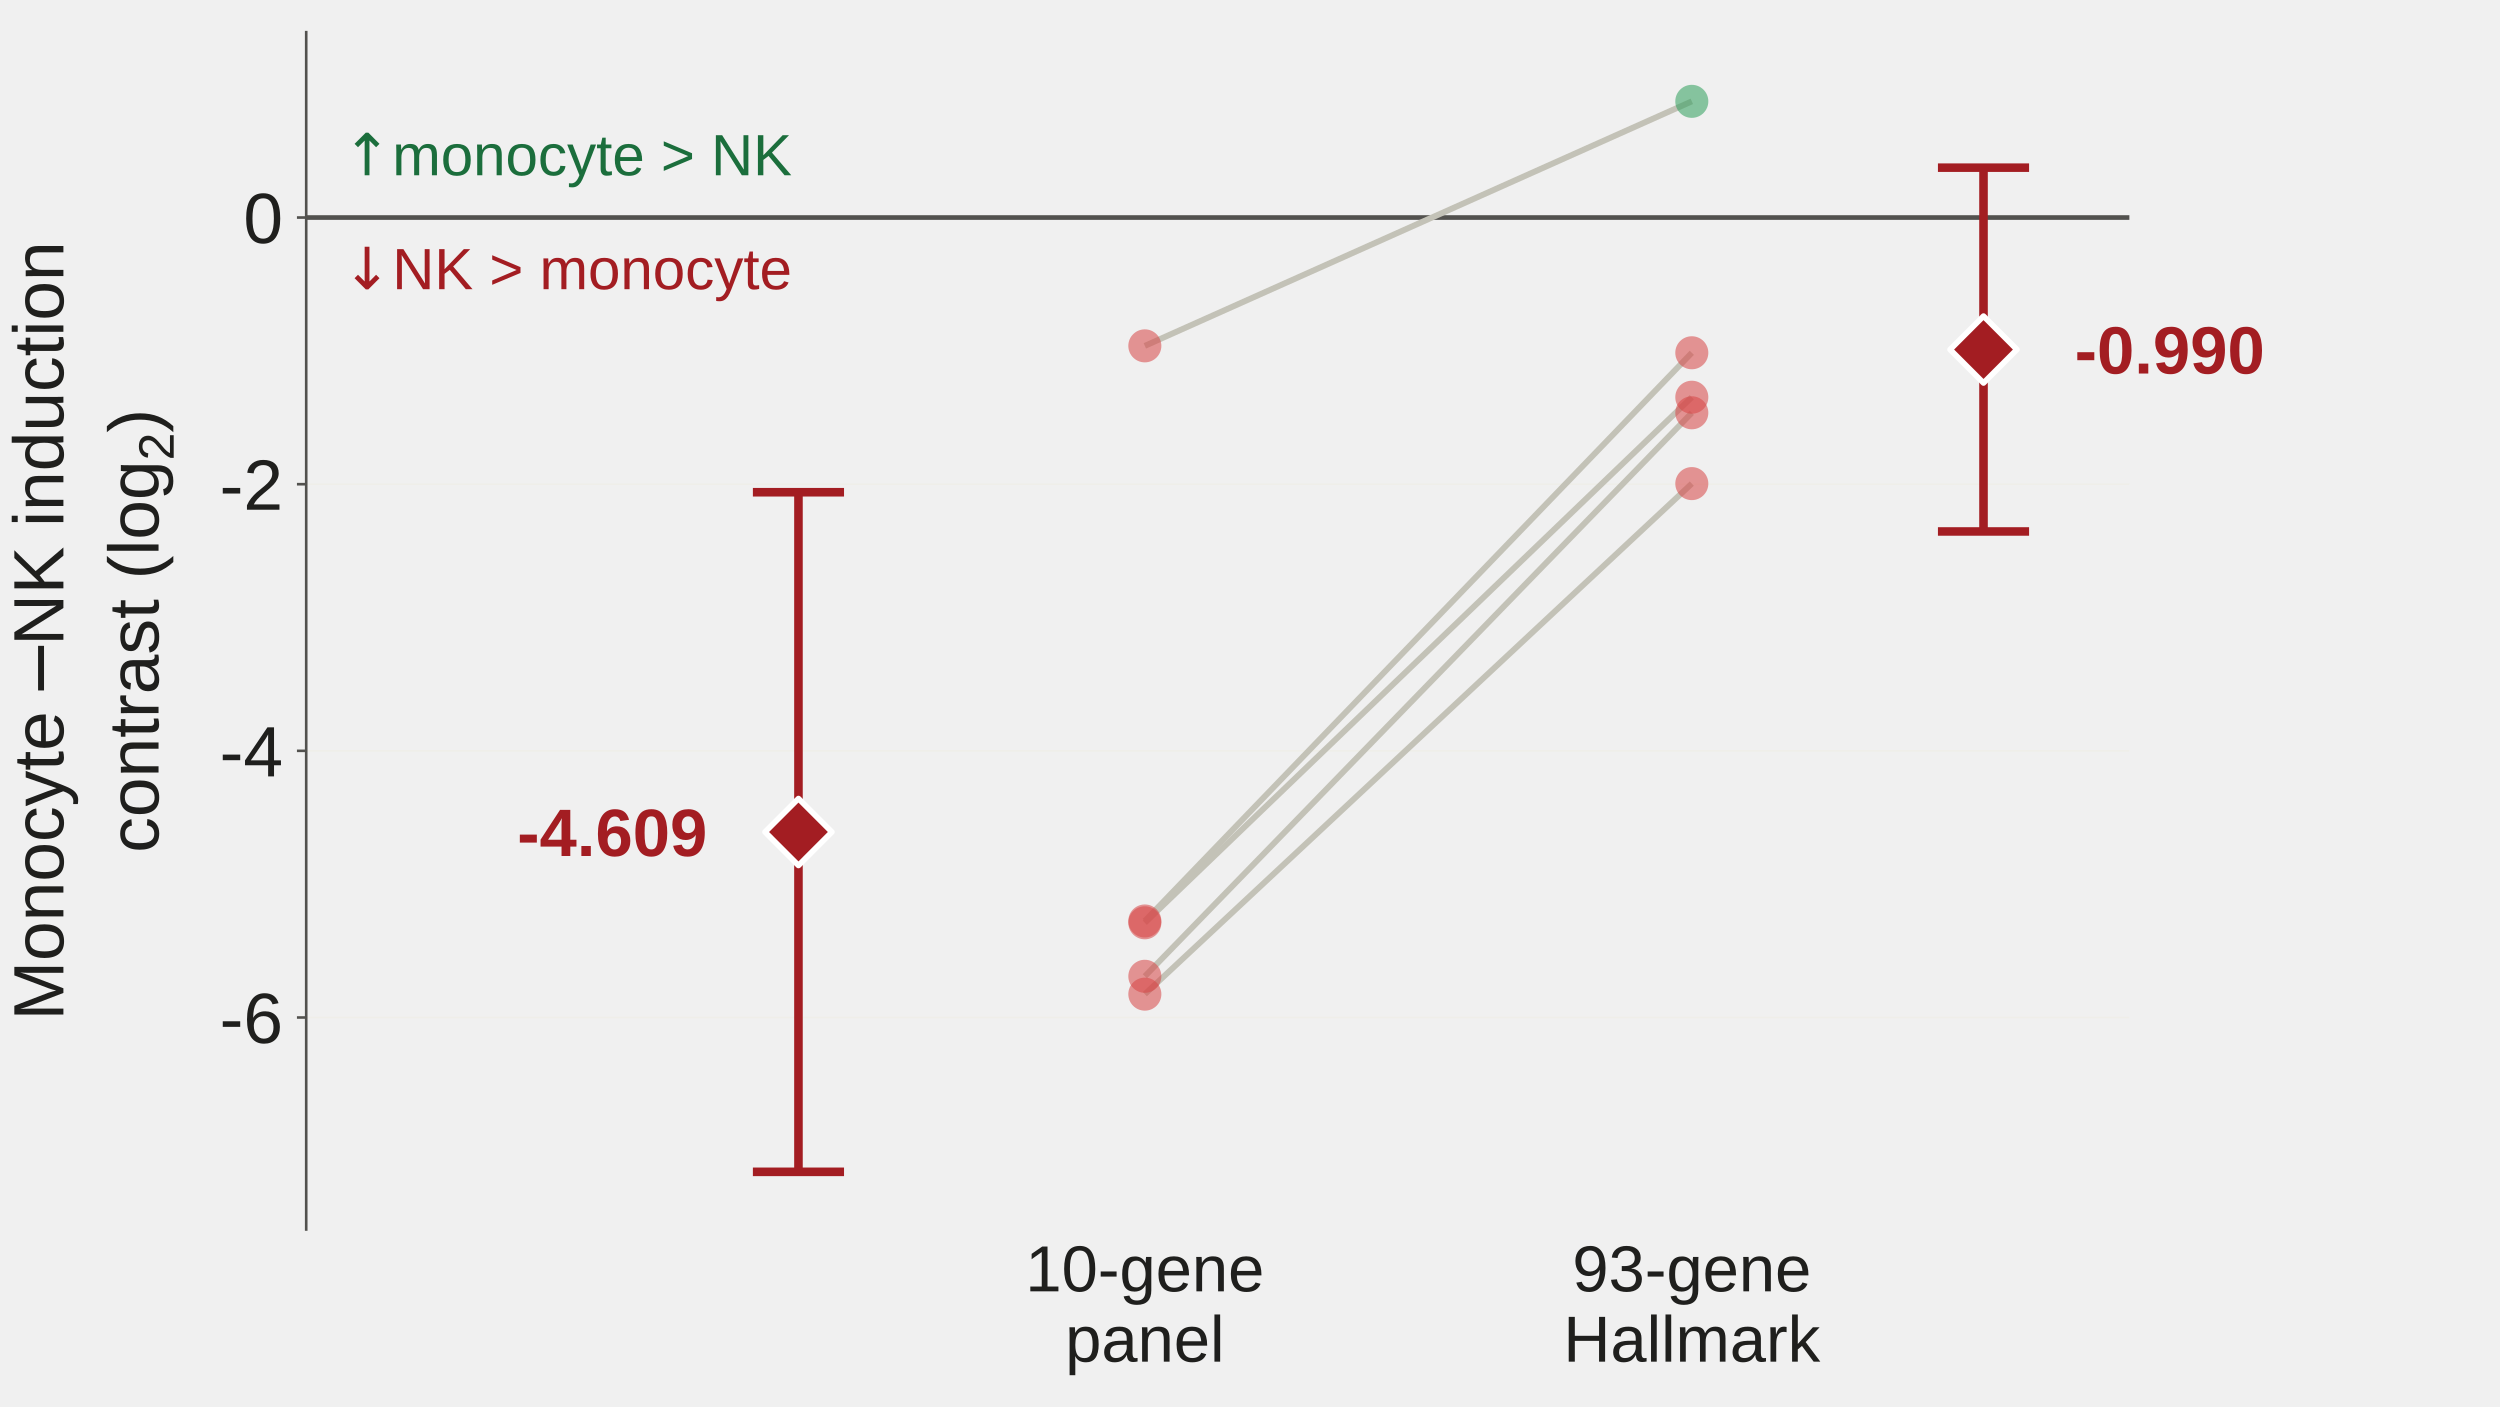
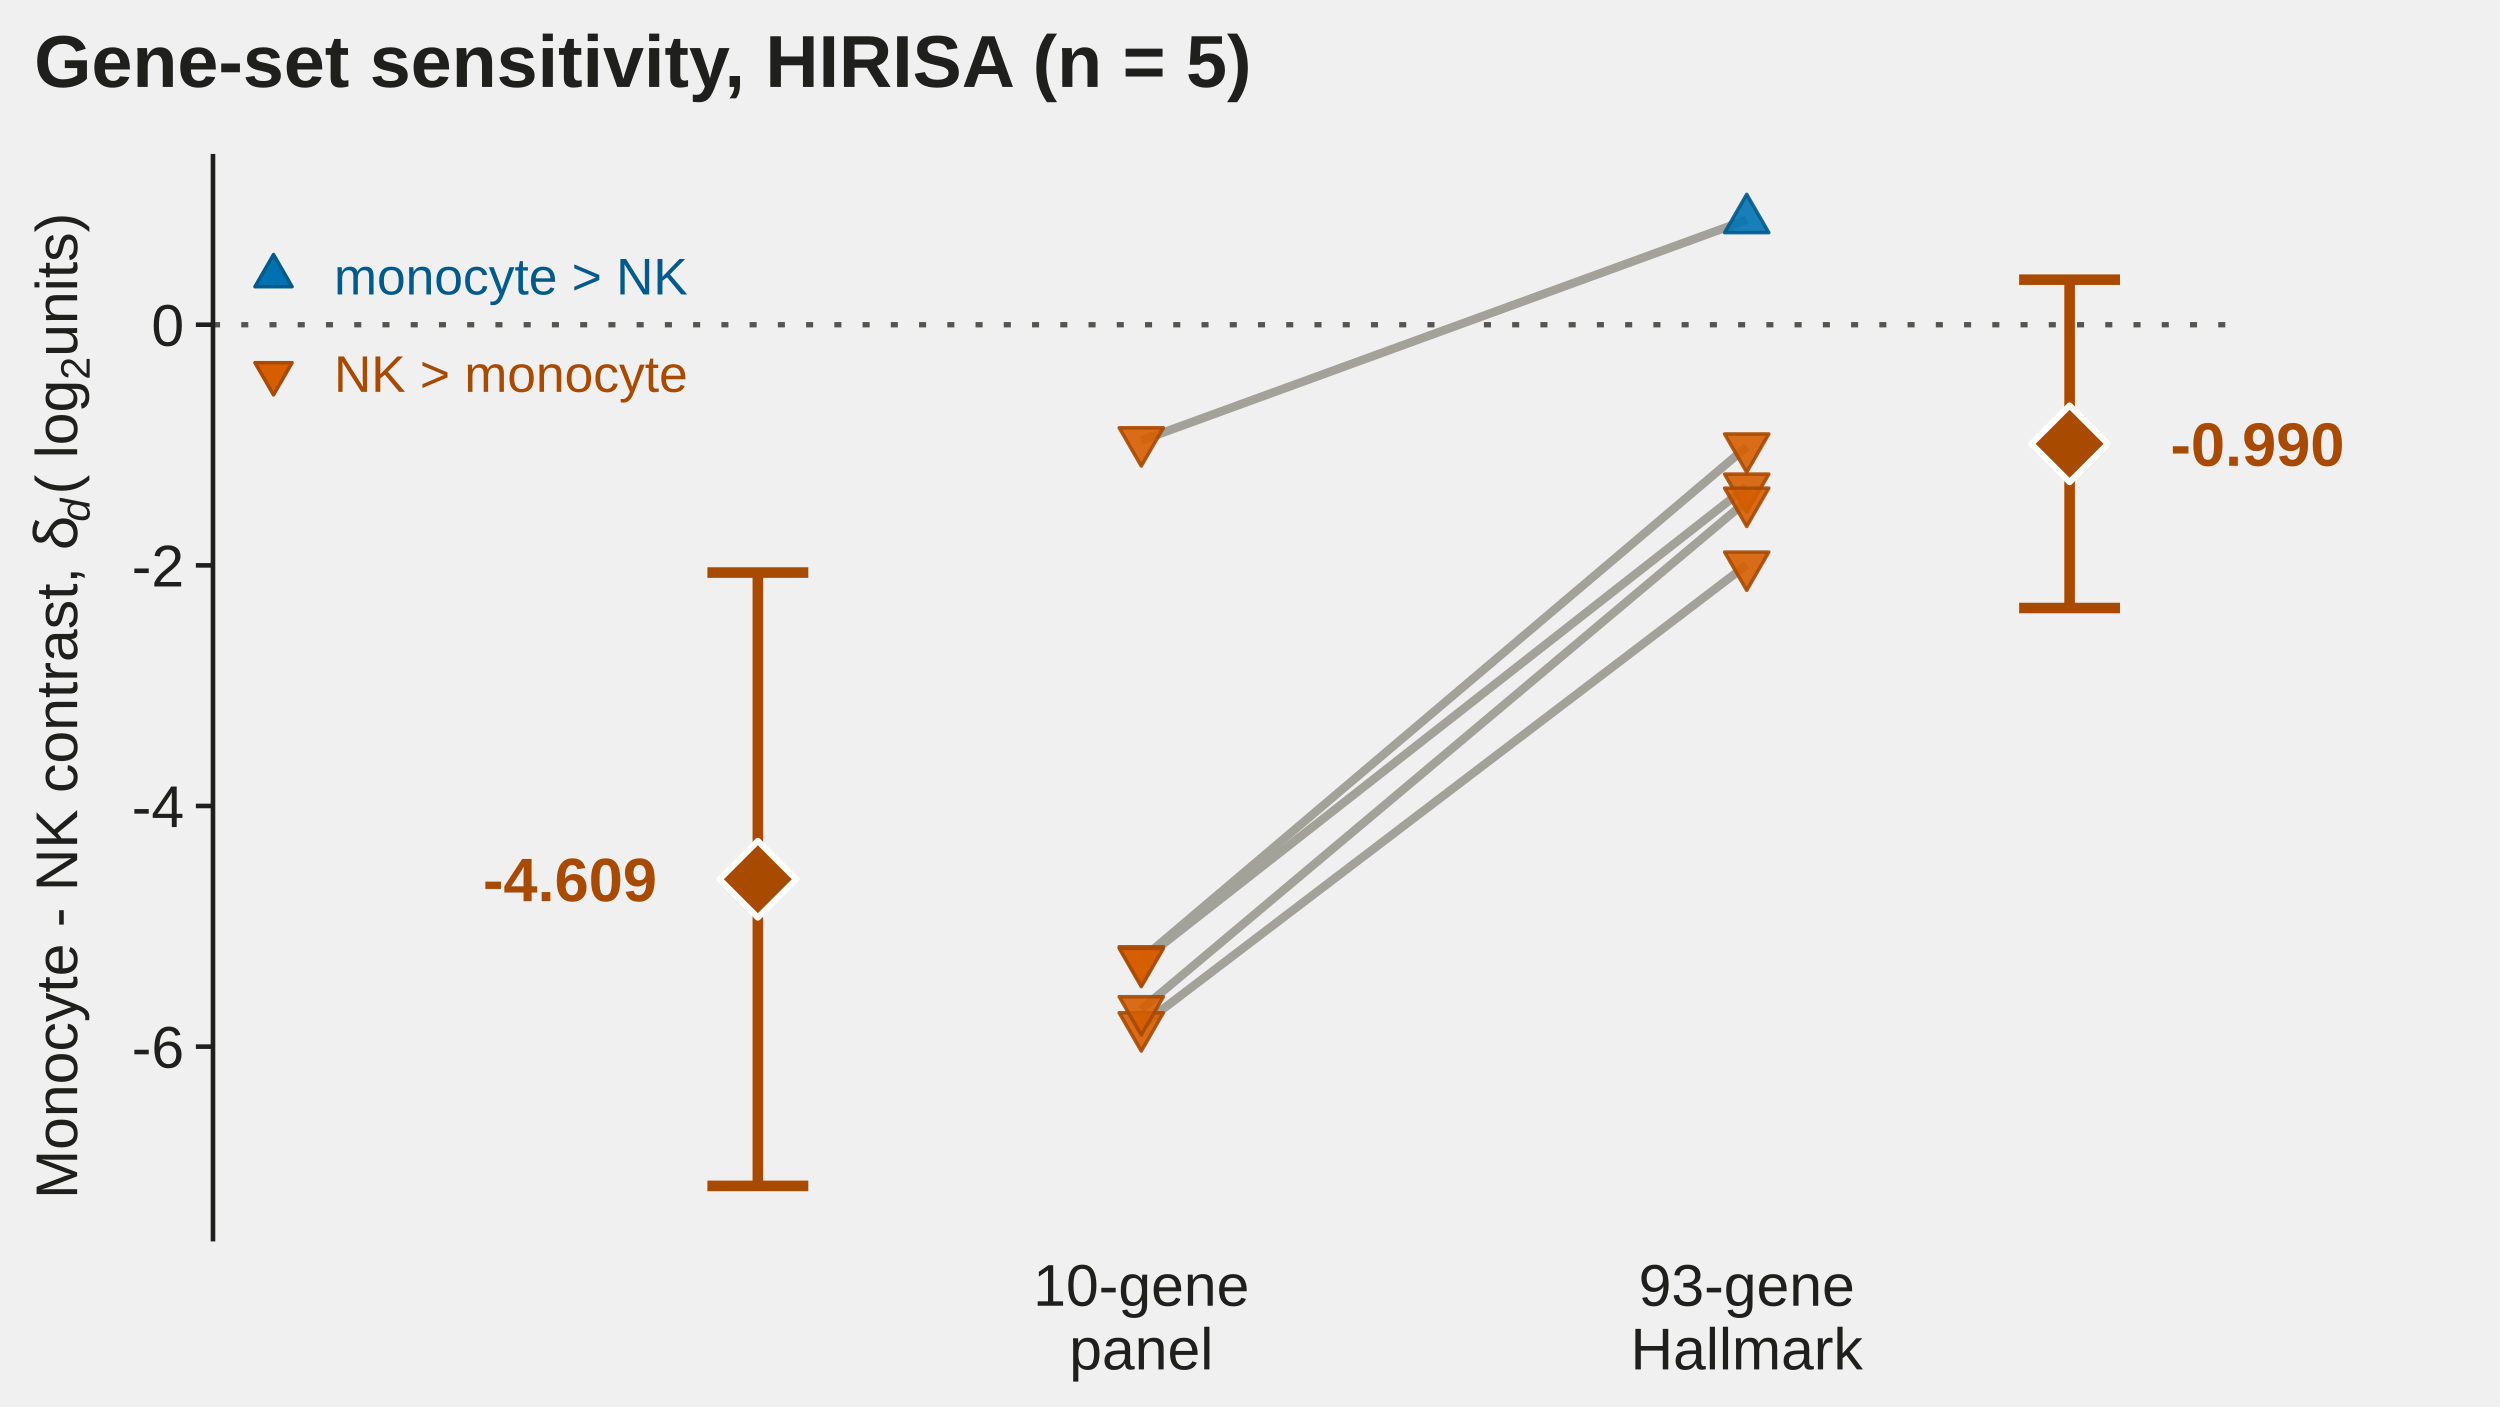
<svg xmlns="http://www.w3.org/2000/svg" width="806.40pt" height="453.60pt" viewBox="0 0 806.40 453.60">
  <g class="svglite">
    <defs>
      <style type="text/css">
    .svglite line, .svglite polyline, .svglite polygon, .svglite path, .svglite rect, .svglite circle {
      fill: none;
      stroke: #000000;
      stroke-linecap: round;
      stroke-linejoin: round;
      stroke-miterlimit: 10.00;
    }
    .svglite text {
      white-space: pre;
    }
    .svglite g.glyphgroup path {
      fill: inherit;
      stroke: none;
    }
  </style>
    </defs>
    <rect width="100%" height="100%" style="stroke: none; fill: none;" />
    <defs>
      <clipPath id="cpMC4wMHw4MDYuNDB8MC4wMHw0NTMuNjA=">
        <rect x="0.00" y="0.00" width="806.40" height="453.60" />
      </clipPath>
    </defs>
    <g clip-path="url(#cpMC4wMHw4MDYuNDB8MC4wMHw0NTMuNjA=)">
-       <rect x="0.00" y="-0" width="806.40" height="453.60" style="stroke-width: 0.97; stroke: none;" />
-       <rect x="98.77" y="9.96" width="588.08" height="387.05" style="stroke-width: 0.97; stroke: none;" />
-       <polyline points="98.77,328.20 686.85,328.20 " style="stroke-width: 0.53; stroke: #EFEEE9; stroke-linecap: butt;" />
-       <polyline points="98.77,242.19 686.85,242.19 " style="stroke-width: 0.53; stroke: #EFEEE9; stroke-linecap: butt;" />
-       <polyline points="98.77,156.18 686.85,156.18 " style="stroke-width: 0.53; stroke: #EFEEE9; stroke-linecap: butt;" />
-       <polyline points="98.77,70.17 686.85,70.17 " style="stroke-width: 0.53; stroke: #EFEEE9; stroke-linecap: butt;" />
-       <line x1="98.77" y1="70.17" x2="686.85" y2="70.17" style="stroke-width: 1.49; stroke: #52514E; stroke-linecap: butt;" />
-       <polyline points="369.28,297.07 545.71,113.79 " style="stroke-width: 1.92; stroke: #C3C2B7; stroke-linecap: butt;" />
-       <polyline points="369.28,111.56 545.71,32.69 " style="stroke-width: 1.92; stroke: #C3C2B7; stroke-linecap: butt;" />
-       <polyline points="369.28,297.66 545.71,128.13 " style="stroke-width: 1.92; stroke: #C3C2B7; stroke-linecap: butt;" />
-       <polyline points="369.28,320.67 545.71,155.99 " style="stroke-width: 1.92; stroke: #C3C2B7; stroke-linecap: butt;" />
-       <polyline points="369.28,314.91 545.71,133.15 " style="stroke-width: 1.92; stroke: #C3C2B7; stroke-linecap: butt;" />
-       <circle cx="369.28" cy="297.07" r="5.33" style="stroke-width: 0.00; stroke: #D64545; stroke-opacity: 0.55; fill: #D64545; fill-opacity: 0.55;" />
-       <circle cx="369.28" cy="111.56" r="5.33" style="stroke-width: 0.00; stroke: #D64545; stroke-opacity: 0.55; fill: #D64545; fill-opacity: 0.55;" />
-       <circle cx="369.28" cy="297.66" r="5.33" style="stroke-width: 0.00; stroke: #D64545; stroke-opacity: 0.55; fill: #D64545; fill-opacity: 0.55;" />
-       <circle cx="369.28" cy="320.67" r="5.33" style="stroke-width: 0.00; stroke: #D64545; stroke-opacity: 0.55; fill: #D64545; fill-opacity: 0.55;" />
-       <circle cx="369.28" cy="314.91" r="5.33" style="stroke-width: 0.00; stroke: #D64545; stroke-opacity: 0.55; fill: #D64545; fill-opacity: 0.55;" />
-       <circle cx="545.71" cy="113.79" r="5.33" style="stroke-width: 0.00; stroke: #D64545; stroke-opacity: 0.55; fill: #D64545; fill-opacity: 0.55;" />
-       <circle cx="545.71" cy="32.69" r="5.33" style="stroke-width: 0.00; stroke: #2F9E5B; stroke-opacity: 0.55; fill: #2F9E5B; fill-opacity: 0.55;" />
-       <circle cx="545.71" cy="128.13" r="5.33" style="stroke-width: 0.00; stroke: #D64545; stroke-opacity: 0.55; fill: #D64545; fill-opacity: 0.55;" />
-       <circle cx="545.71" cy="155.99" r="5.33" style="stroke-width: 0.00; stroke: #D64545; stroke-opacity: 0.55; fill: #D64545; fill-opacity: 0.55;" />
-       <circle cx="545.71" cy="133.15" r="5.33" style="stroke-width: 0.00; stroke: #D64545; stroke-opacity: 0.55; fill: #D64545; fill-opacity: 0.55;" />
-       <polyline points="242.85,158.77 272.25,158.77 " style="stroke-width: 2.77; stroke: #A31D22; stroke-linecap: butt;" />
-       <polyline points="257.55,158.77 257.55,377.98 " style="stroke-width: 2.77; stroke: #A31D22; stroke-linecap: butt;" />
-       <polyline points="242.85,377.98 272.25,377.98 " style="stroke-width: 2.77; stroke: #A31D22; stroke-linecap: butt;" />
-       <polyline points="625.10,54.08 654.50,54.08 " style="stroke-width: 2.77; stroke: #A31D22; stroke-linecap: butt;" />
-       <polyline points="639.80,54.08 639.80,171.43 " style="stroke-width: 2.77; stroke: #A31D22; stroke-linecap: butt;" />
-       <polyline points="625.10,171.43 654.50,171.43 " style="stroke-width: 2.77; stroke: #A31D22; stroke-linecap: butt;" />
-       <polygon points="257.55,279.16 268.33,268.37 257.55,257.59 246.77,268.37 " style="stroke-width: 1.84; stroke: #FFFFFF; fill: #A31D22;" />
-       <polygon points="639.80,123.53 650.58,112.75 639.80,101.97 629.02,112.75 " style="stroke-width: 1.84; stroke: #FFFFFF; fill: #A31D22;" />
-       <text x="228.14" y="276.11" text-anchor="end" style="font-size: 21.62px; font-weight: bold;fill: #A31D22; font-family: &quot;Arial&quot;;" textLength="61.27px" lengthAdjust="spacingAndGlyphs">-4.609</text>
-       <text x="669.21" y="120.49" style="font-size: 21.62px; font-weight: bold;fill: #A31D22; font-family: &quot;Arial&quot;;" textLength="61.27px" lengthAdjust="spacingAndGlyphs">-0.990</text>
-       <text x="110.53" y="56.54" style="font-size: 18.78px;fill: #1B6E3C; font-family: &quot;Symbol&quot;;" textLength="11.31px" lengthAdjust="spacingAndGlyphs">↑</text>
-       <text x="121.85" y="56.54" style="font-size: 18.78px;fill: #1B6E3C; font-family: &quot;Symbol&quot;;" textLength="4.69px" lengthAdjust="spacingAndGlyphs"> </text>
-       <text x="126.54" y="56.54" style="font-size: 18.78px;fill: #1B6E3C; font-family: &quot;Arial&quot;;" textLength="128.83px" lengthAdjust="spacingAndGlyphs">monocyte &gt; NK</text>
-       <text x="110.53" y="93.28" style="font-size: 18.78px;fill: #A31D22; font-family: &quot;Symbol&quot;;" textLength="11.31px" lengthAdjust="spacingAndGlyphs">↓</text>
-       <text x="121.85" y="93.28" style="font-size: 18.78px;fill: #A31D22; font-family: &quot;Symbol&quot;;" textLength="4.69px" lengthAdjust="spacingAndGlyphs"> </text>
-       <text x="126.54" y="93.28" style="font-size: 18.78px;fill: #A31D22; font-family: &quot;Arial&quot;;" textLength="128.83px" lengthAdjust="spacingAndGlyphs">NK &gt; monocyte</text>
-       <polyline points="98.77,397.01 98.77,9.96 " style="stroke-width: 0.85; stroke: #52514E; stroke-linecap: butt;" />
-       <text x="91.29" y="336.44" text-anchor="end" style="font-size: 23.00px;fill: #1F1F1D; font-family: &quot;Arial&quot;;" textLength="20.45px" lengthAdjust="spacingAndGlyphs">-6</text>
-       <text x="91.29" y="250.43" text-anchor="end" style="font-size: 23.00px;fill: #1F1F1D; font-family: &quot;Arial&quot;;" textLength="20.45px" lengthAdjust="spacingAndGlyphs">-4</text>
-       <text x="91.29" y="164.41" text-anchor="end" style="font-size: 23.00px;fill: #1F1F1D; font-family: &quot;Arial&quot;;" textLength="20.45px" lengthAdjust="spacingAndGlyphs">-2</text>
-       <text x="91.29" y="78.40" text-anchor="end" style="font-size: 23.00px;fill: #1F1F1D; font-family: &quot;Arial&quot;;" textLength="12.80px" lengthAdjust="spacingAndGlyphs">0</text>
-       <polyline points="95.78,328.20 98.77,328.20 " style="stroke-width: 0.85; stroke: #52514E; stroke-linecap: butt;" />
-       <polyline points="95.78,242.19 98.77,242.19 " style="stroke-width: 0.85; stroke: #52514E; stroke-linecap: butt;" />
-       <polyline points="95.78,156.18 98.77,156.18 " style="stroke-width: 0.85; stroke: #52514E; stroke-linecap: butt;" />
-       <polyline points="95.78,70.17 98.77,70.17 " style="stroke-width: 0.85; stroke: #52514E; stroke-linecap: butt;" />
-       <text x="369.28" y="416.54" text-anchor="middle" style="font-size: 21.00px;fill: #1F1F1D; font-family: &quot;Arial&quot;;" textLength="77.03px" lengthAdjust="spacingAndGlyphs">10-gene</text>
-       <text x="369.28" y="439.22" text-anchor="middle" style="font-size: 21.00px;fill: #1F1F1D; font-family: &quot;Arial&quot;;" textLength="51.36px" lengthAdjust="spacingAndGlyphs">panel</text>
-       <text x="545.71" y="416.54" text-anchor="middle" style="font-size: 21.00px;fill: #1F1F1D; font-family: &quot;Arial&quot;;" textLength="77.03px" lengthAdjust="spacingAndGlyphs">93-gene</text>
-       <text x="545.71" y="439.22" text-anchor="middle" style="font-size: 21.00px;fill: #1F1F1D; font-family: &quot;Arial&quot;;" textLength="82.86px" lengthAdjust="spacingAndGlyphs">Hallmark</text>
-       <text transform="translate(20.45,329.14) rotate(-90)" style="font-size: 23.00px;fill: #1F1F1D; font-family: &quot;Arial&quot;;" textLength="99.73px" lengthAdjust="spacingAndGlyphs">Monocyte</text>
-       <text transform="translate(20.45,225.15) rotate(-90)" style="font-size: 23.00px;fill: #1F1F1D; font-family: &quot;Symbol&quot;;" textLength="12.62px" lengthAdjust="spacingAndGlyphs">−</text>
-       <text transform="translate(20.45,208.27) rotate(-90)" style="font-size: 23.00px;fill: #1F1F1D; font-family: &quot;Arial&quot;;" textLength="130.44px" lengthAdjust="spacingAndGlyphs">NK induction</text>
-       <text transform="translate(51.14,275.07) rotate(-90)" style="font-size: 23.00px;fill: #1F1F1D; font-family: &quot;Arial&quot;;" textLength="95.88px" lengthAdjust="spacingAndGlyphs">contrast (</text>
-       <text transform="translate(51.14,179.20) rotate(-90)" style="font-size: 23.00px;fill: #1F1F1D; font-family: &quot;Arial&quot;;" textLength="5.11px" lengthAdjust="spacingAndGlyphs">l</text>
-       <text transform="translate(51.14,174.09) rotate(-90)" style="font-size: 23.00px;fill: #1F1F1D; font-family: &quot;Arial&quot;;" textLength="12.80px" lengthAdjust="spacingAndGlyphs">o</text>
-       <text transform="translate(51.14,161.30) rotate(-90)" style="font-size: 23.00px;fill: #1F1F1D; font-family: &quot;Arial&quot;;" textLength="12.80px" lengthAdjust="spacingAndGlyphs">g</text>
-       <text transform="translate(56.03,148.51) rotate(-90)" style="font-size: 16.10px;fill: #1F1F1D; font-family: &quot;Arial&quot;;" textLength="8.95px" lengthAdjust="spacingAndGlyphs">2</text>
-       <text transform="translate(51.14,139.56) rotate(-90)" style="font-size: 23.00px;fill: #1F1F1D; font-family: &quot;Arial&quot;;" textLength="7.66px" lengthAdjust="spacingAndGlyphs">)</text>
+       <rect x="0.00" y="-0" width="806.40" height="453.60" style="stroke-width: 1.84; stroke: none;" />
+       <rect x="68.70" y="50.40" width="650.95" height="349.29" style="stroke-width: 1.84; stroke: none;" />
+       <line x1="68.70" y1="104.74" x2="719.64" y2="104.74" style="stroke-width: 1.71; stroke: #55544F; stroke-dasharray: 2.28,6.83; stroke-linecap: butt;" />
+       <polyline points="368.13,309.50 563.42,144.10 " style="stroke-width: 2.77; stroke: #A3A29A; stroke-linecap: butt;" />
+       <polyline points="368.13,142.09 563.42,70.92 " style="stroke-width: 2.77; stroke: #A3A29A; stroke-linecap: butt;" />
+       <polyline points="368.13,310.03 563.42,157.05 " style="stroke-width: 2.77; stroke: #A3A29A; stroke-linecap: butt;" />
+       <polyline points="368.13,330.80 563.42,182.19 " style="stroke-width: 2.77; stroke: #A3A29A; stroke-linecap: butt;" />
+       <polyline points="368.13,325.61 563.42,161.57 " style="stroke-width: 2.77; stroke: #A3A29A; stroke-linecap: butt;" />
+       <polygon points="368.13,317.74 375.27,305.38 361.00,305.38 " style="stroke-width: 1.13; stroke: #A84A00; stroke-opacity: 0.90; fill: #D55E00; fill-opacity: 0.90;" />
+       <polygon points="368.13,150.33 375.27,137.98 361.00,137.98 " style="stroke-width: 1.13; stroke: #A84A00; stroke-opacity: 0.90; fill: #D55E00; fill-opacity: 0.90;" />
+       <polygon points="368.13,318.27 375.27,305.91 361.00,305.91 " style="stroke-width: 1.13; stroke: #A84A00; stroke-opacity: 0.90; fill: #D55E00; fill-opacity: 0.90;" />
+       <polygon points="368.13,339.04 375.27,326.68 361.00,326.68 " style="stroke-width: 1.13; stroke: #A84A00; stroke-opacity: 0.90; fill: #D55E00; fill-opacity: 0.90;" />
+       <polygon points="368.13,333.84 375.27,321.49 361.00,321.49 " style="stroke-width: 1.13; stroke: #A84A00; stroke-opacity: 0.90; fill: #D55E00; fill-opacity: 0.90;" />
+       <polygon points="563.42,152.34 570.55,139.98 556.28,139.98 " style="stroke-width: 1.13; stroke: #A84A00; stroke-opacity: 0.90; fill: #D55E00; fill-opacity: 0.90;" />
+       <polygon points="563.42,62.68 570.55,75.04 556.28,75.04 " style="stroke-width: 1.13; stroke: #005A8C; stroke-opacity: 0.90; fill: #0072B2; fill-opacity: 0.90;" />
+       <polygon points="563.42,165.28 570.55,152.93 556.28,152.93 " style="stroke-width: 1.13; stroke: #A84A00; stroke-opacity: 0.90; fill: #D55E00; fill-opacity: 0.90;" />
+       <polygon points="563.42,190.42 570.55,178.07 556.28,178.07 " style="stroke-width: 1.13; stroke: #A84A00; stroke-opacity: 0.90; fill: #D55E00; fill-opacity: 0.90;" />
+       <polygon points="563.42,169.81 570.55,157.45 556.28,157.45 " style="stroke-width: 1.13; stroke: #A84A00; stroke-opacity: 0.90; fill: #D55E00; fill-opacity: 0.90;" />
+       <polyline points="228.18,184.69 260.73,184.69 " style="stroke-width: 3.41; stroke: #A84A00; stroke-linecap: butt;" />
+       <polyline points="244.45,184.69 244.45,382.52 " style="stroke-width: 3.41; stroke: #A84A00; stroke-linecap: butt;" />
+       <polyline points="228.18,382.52 260.73,382.52 " style="stroke-width: 3.41; stroke: #A84A00; stroke-linecap: butt;" />
+       <polyline points="651.29,90.21 683.84,90.21 " style="stroke-width: 3.41; stroke: #A84A00; stroke-linecap: butt;" />
+       <polyline points="667.57,90.21 667.57,196.12 " style="stroke-width: 3.41; stroke: #A84A00; stroke-linecap: butt;" />
+       <polyline points="651.29,196.12 683.84,196.12 " style="stroke-width: 3.41; stroke: #A84A00; stroke-linecap: butt;" />
+       <polygon points="244.45,295.97 256.81,283.61 244.45,271.25 232.09,283.61 " style="stroke-width: 1.98; stroke: #FFFFFF; fill: #A84A00;" />
+       <polygon points="667.57,155.52 679.93,143.16 667.57,130.80 655.21,143.16 " style="stroke-width: 1.98; stroke: #FFFFFF; fill: #A84A00;" />
+       <text x="211.90" y="290.69" text-anchor="end" style="font-size: 19.79px; font-weight: bold;fill: #A84A00; font-family: &quot;Arial&quot;;" textLength="56.09px" lengthAdjust="spacingAndGlyphs">-4.609</text>
+       <text x="700.11" y="150.25" style="font-size: 19.79px; font-weight: bold;fill: #A84A00; font-family: &quot;Arial&quot;;" textLength="56.09px" lengthAdjust="spacingAndGlyphs">-0.990</text>
+       <polygon points="88.23,82.10 94.22,92.48 82.23,92.48 " style="stroke-width: 1.13; stroke: #005A8C; fill: #0072B2;" />
+       <polygon points="88.23,127.38 94.22,116.99 82.23,116.99 " style="stroke-width: 1.13; stroke: #A84A00; fill: #D55E00;" />
+       <text x="107.75" y="94.97" style="font-size: 16.62px;fill: #005A8C; font-family: &quot;Arial&quot;;" textLength="114.14px" lengthAdjust="spacingAndGlyphs">monocyte &gt; NK</text>
+       <text x="107.75" y="126.41" style="font-size: 16.62px;fill: #A84A00; font-family: &quot;Arial&quot;;" textLength="114.14px" lengthAdjust="spacingAndGlyphs">NK &gt; monocyte</text>
+       <polyline points="68.70,399.69 68.70,50.40 " style="stroke-width: 1.49; stroke: #1F1F1D; stroke-linecap: square;" />
+       <text x="59.39" y="344.40" text-anchor="end" style="font-size: 19.00px;fill: #1F1F1D; font-family: &quot;Arial&quot;;" textLength="16.89px" lengthAdjust="spacingAndGlyphs">-6</text>
+       <text x="59.39" y="266.78" text-anchor="end" style="font-size: 19.00px;fill: #1F1F1D; font-family: &quot;Arial&quot;;" textLength="16.89px" lengthAdjust="spacingAndGlyphs">-4</text>
+       <text x="59.39" y="189.16" text-anchor="end" style="font-size: 19.00px;fill: #1F1F1D; font-family: &quot;Arial&quot;;" textLength="16.89px" lengthAdjust="spacingAndGlyphs">-2</text>
+       <text x="59.39" y="111.54" text-anchor="end" style="font-size: 19.00px;fill: #1F1F1D; font-family: &quot;Arial&quot;;" textLength="10.56px" lengthAdjust="spacingAndGlyphs">0</text>
+       <polyline points="63.18,337.60 68.70,337.60 " style="stroke-width: 1.49; stroke: #1F1F1D; stroke-linecap: butt;" />
+       <polyline points="63.18,259.98 68.70,259.98 " style="stroke-width: 1.49; stroke: #1F1F1D; stroke-linecap: butt;" />
+       <polyline points="63.18,182.36 68.70,182.36 " style="stroke-width: 1.49; stroke: #1F1F1D; stroke-linecap: butt;" />
+       <polyline points="63.18,104.74 68.70,104.74 " style="stroke-width: 1.49; stroke: #1F1F1D; stroke-linecap: butt;" />
+       <text x="368.13" y="421.19" text-anchor="middle" style="font-size: 19.00px;fill: #1F1F1D; font-family: &quot;Arial&quot;;" textLength="69.70px" lengthAdjust="spacingAndGlyphs">10-gene</text>
+       <text x="368.13" y="441.71" text-anchor="middle" style="font-size: 19.00px;fill: #1F1F1D; font-family: &quot;Arial&quot;;" textLength="46.47px" lengthAdjust="spacingAndGlyphs">panel</text>
+       <text x="563.42" y="421.19" text-anchor="middle" style="font-size: 19.00px;fill: #1F1F1D; font-family: &quot;Arial&quot;;" textLength="69.70px" lengthAdjust="spacingAndGlyphs">93-gene</text>
+       <text x="563.42" y="441.71" text-anchor="middle" style="font-size: 19.00px;fill: #1F1F1D; font-family: &quot;Arial&quot;;" textLength="74.94px" lengthAdjust="spacingAndGlyphs">Hallmark</text>
+       <text transform="translate(24.88,386.73) rotate(-90)" style="font-size: 19.00px;fill: #1F1F1D; font-family: &quot;Arial&quot;;" textLength="209.06px" lengthAdjust="spacingAndGlyphs">Monocyte - NK contrast, </text>
+       <text transform="translate(24.88,177.67) rotate(-90)" style="font-size: 19.00px;fill: #1F1F1D; font-family: &quot;Symbol&quot;;" textLength="9.39px" lengthAdjust="spacingAndGlyphs">δ</text>
+       <text transform="translate(28.88,168.28) rotate(-90)" style="font-size: 13.30px; font-style: italic;fill: #1F1F1D; font-family: &quot;Arial&quot;;" textLength="7.39px" lengthAdjust="spacingAndGlyphs">d</text>
+       <text transform="translate(24.88,159.46) rotate(-90)" style="font-size: 19.00px;fill: #1F1F1D; font-family: &quot;Arial&quot;;" textLength="11.61px" lengthAdjust="spacingAndGlyphs"> (</text>
+       <text transform="translate(24.88,147.85) rotate(-90)" style="font-size: 19.00px;fill: #1F1F1D; font-family: &quot;Arial&quot;;" textLength="4.22px" lengthAdjust="spacingAndGlyphs">l</text>
+       <text transform="translate(24.88,143.63) rotate(-90)" style="font-size: 19.00px;fill: #1F1F1D; font-family: &quot;Arial&quot;;" textLength="10.56px" lengthAdjust="spacingAndGlyphs">o</text>
+       <text transform="translate(24.88,133.06) rotate(-90)" style="font-size: 19.00px;fill: #1F1F1D; font-family: &quot;Arial&quot;;" textLength="10.56px" lengthAdjust="spacingAndGlyphs">g</text>
+       <text transform="translate(28.92,122.49) rotate(-90)" style="font-size: 13.30px;fill: #1F1F1D; font-family: &quot;Arial&quot;;" textLength="7.39px" lengthAdjust="spacingAndGlyphs">2</text>
+       <text transform="translate(24.88,115.10) rotate(-90)" style="font-size: 19.00px;fill: #1F1F1D; font-family: &quot;Arial&quot;;" textLength="51.73px" lengthAdjust="spacingAndGlyphs"> units)</text>
+       <text x="11.04" y="28.05" style="font-size: 23.75px; font-weight: bold;fill: #1F1F1D; font-family: &quot;Arial&quot;;" textLength="392.52px" lengthAdjust="spacingAndGlyphs">Gene-set sensitivity, HIRISA (n = 5)</text>
    </g>
  </g>
</svg>
